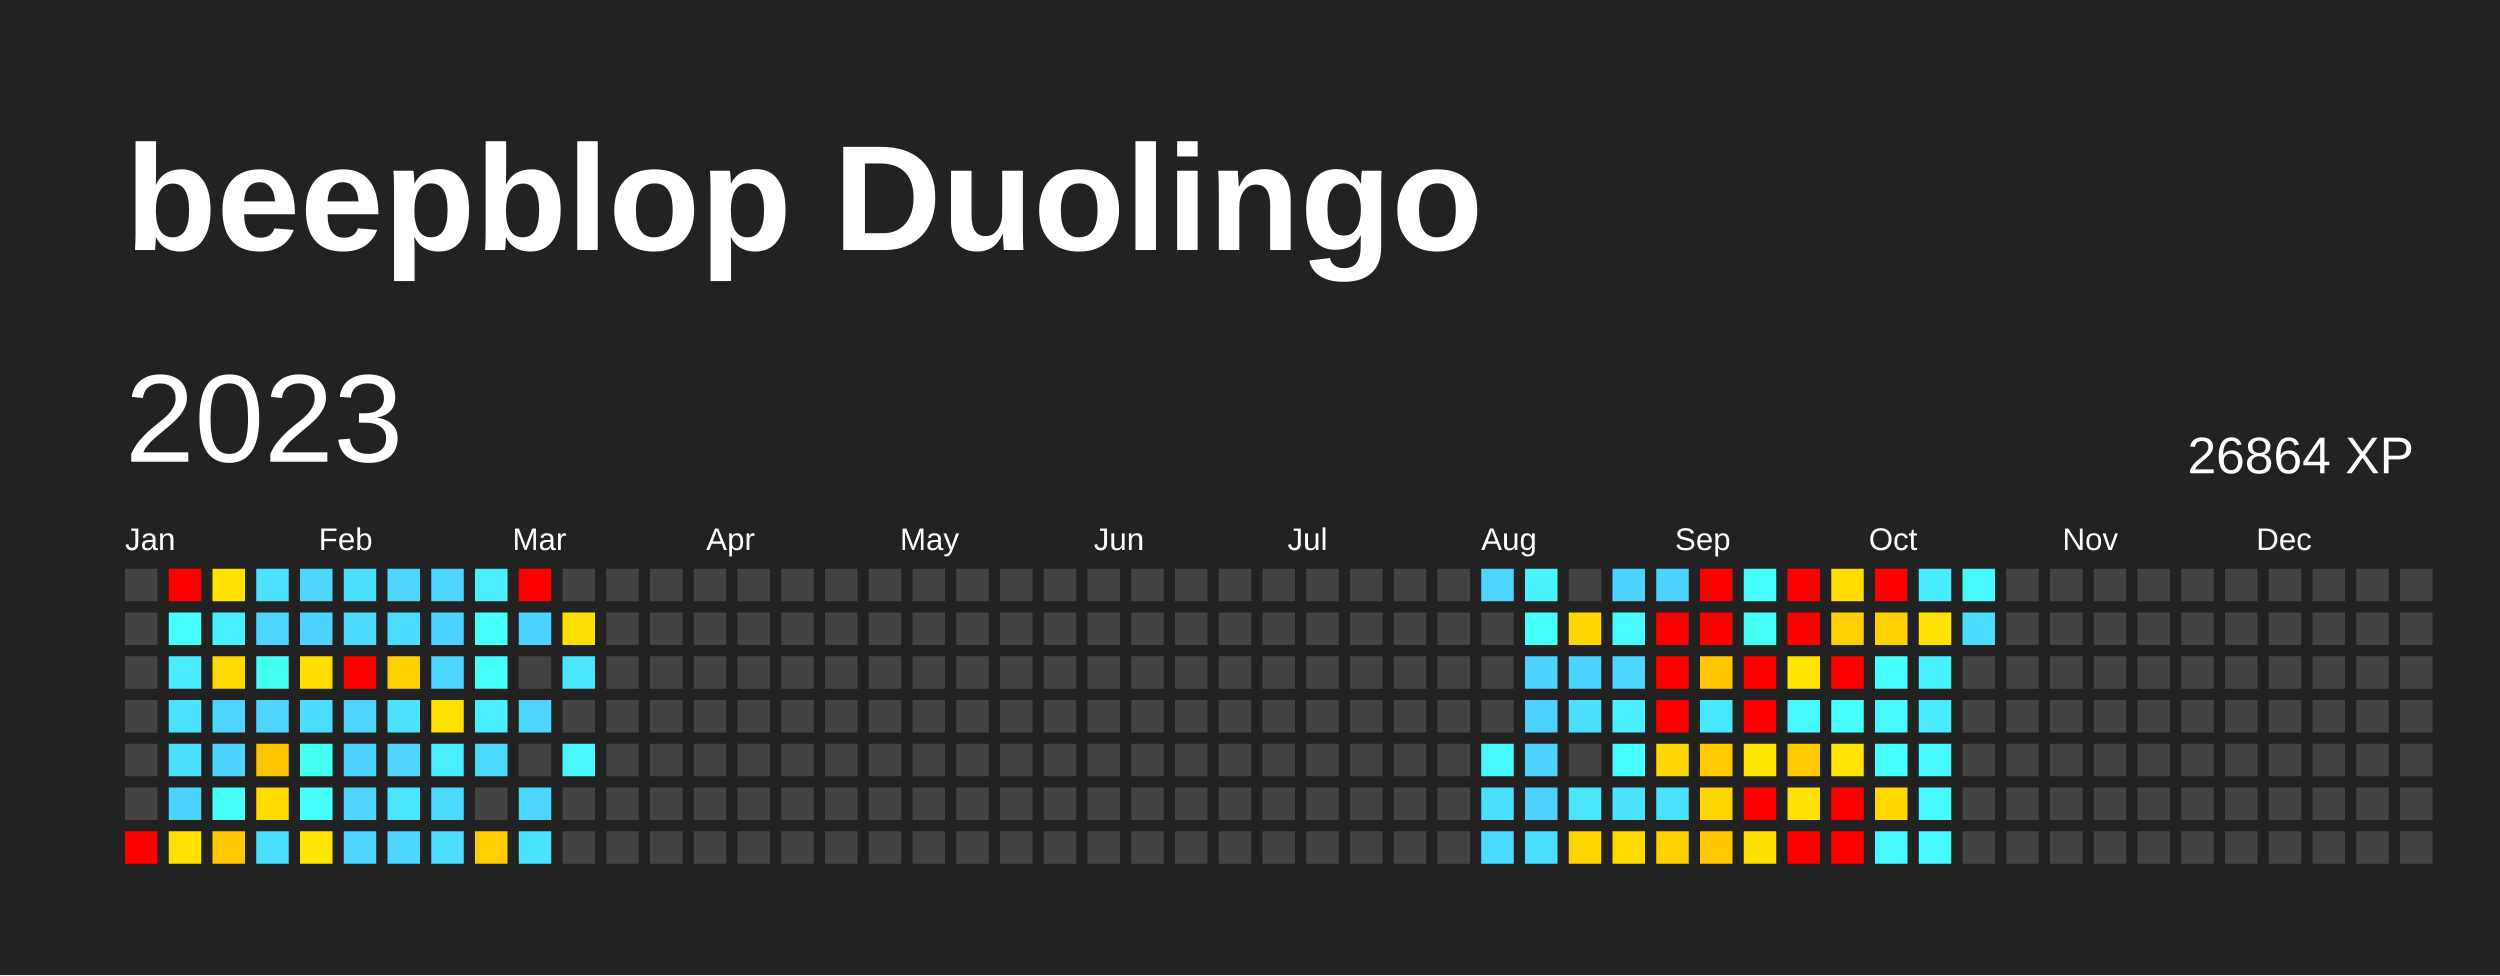
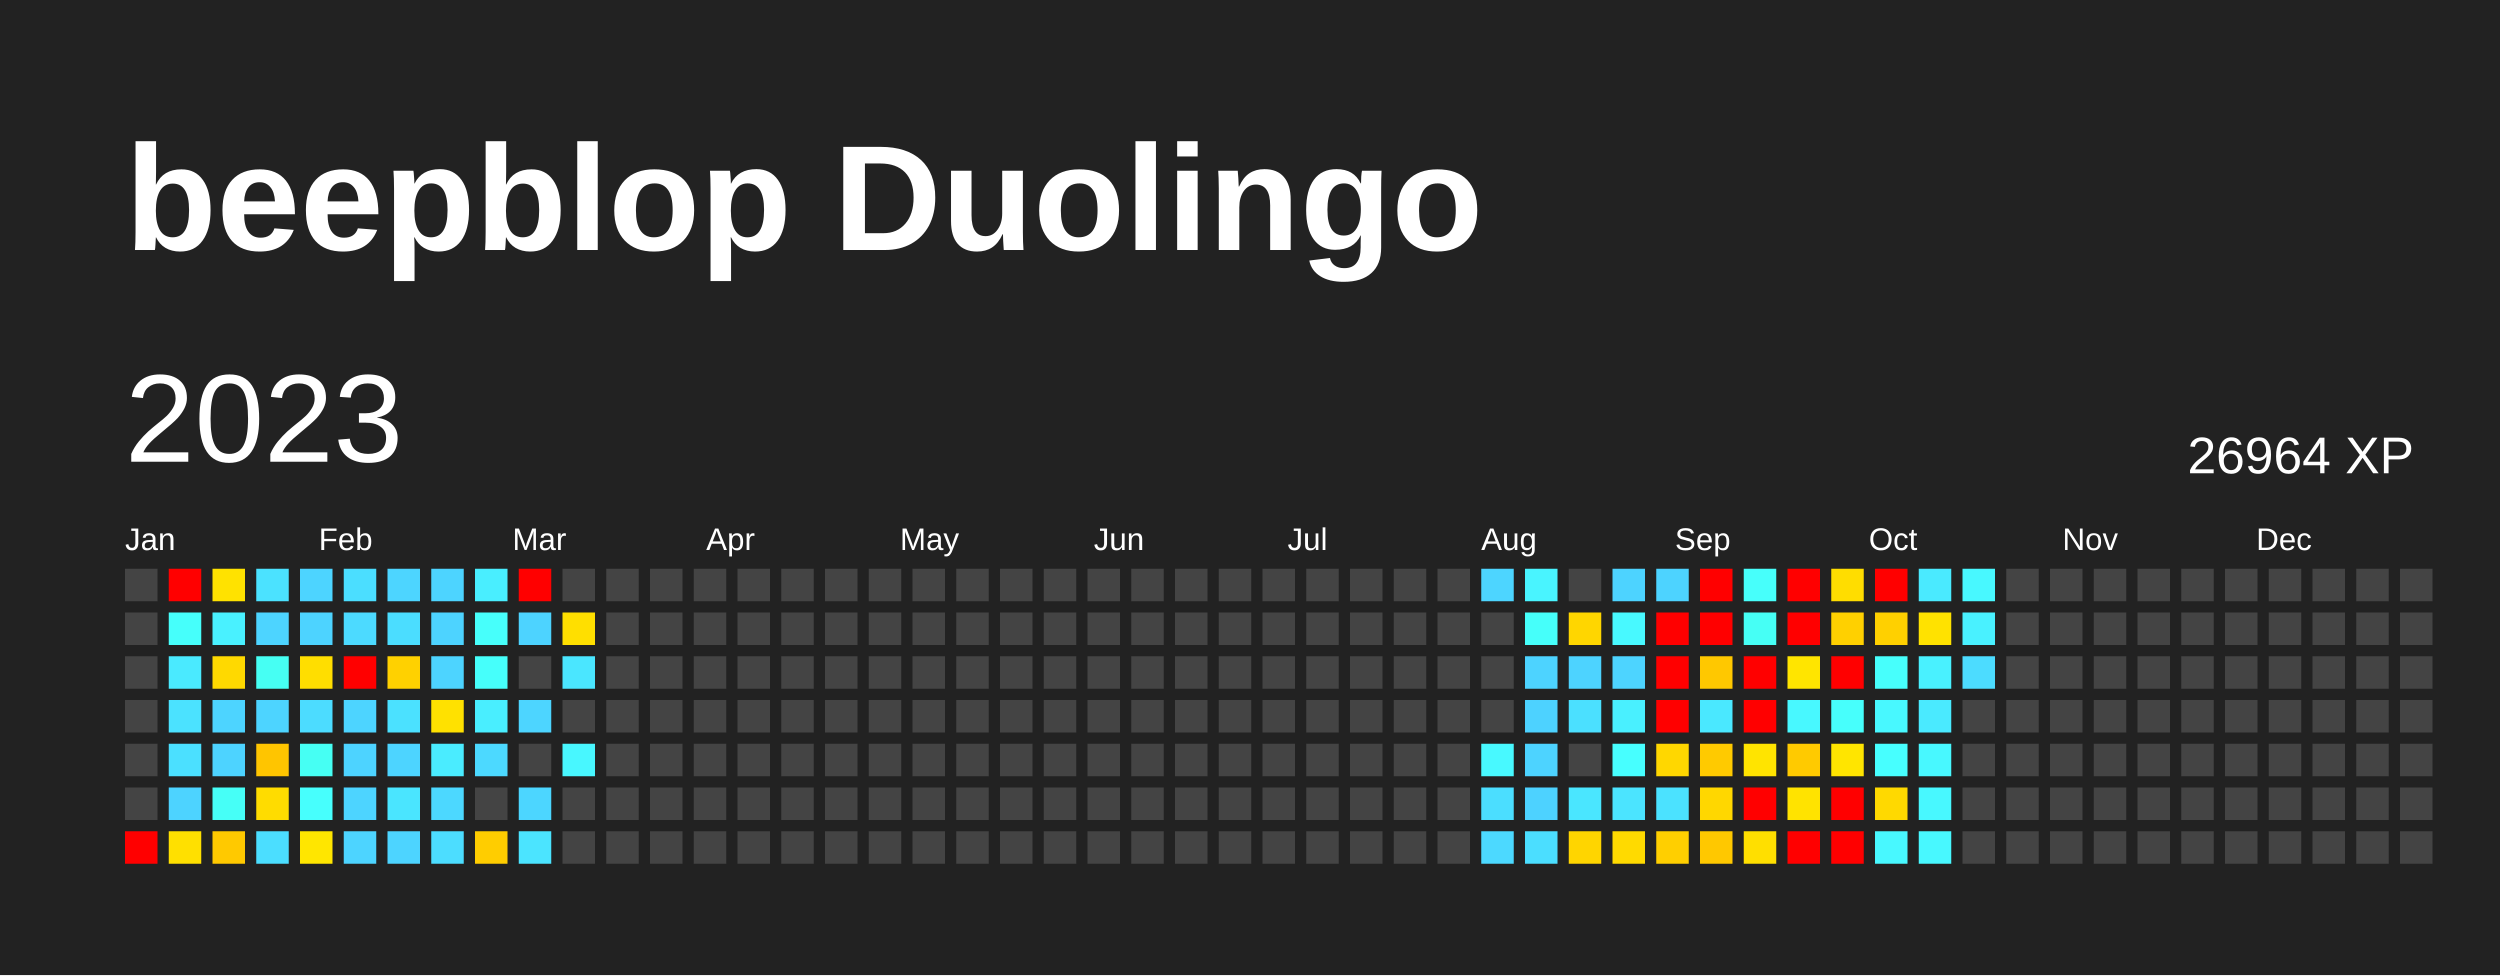
<svg xmlns="http://www.w3.org/2000/svg" baseProfile="full" height="78mm" version="1.1" viewBox="0,0,200,78" width="200mm">
  <defs />
  <rect fill="#222222" height="78" width="200" x="0" y="0" />
  <text fill="#FFFFFF" style="font-size:12px; font-family:Arial; font-weight:bold;" x="10" y="20">beepblop Duolingo</text>
  <text dominant-baseline="hanging" fill="#FFFFFF" style="font-size:10.0px; font-family:Arial;" x="10" y="30">2023</text>
-   <text dominant-baseline="hanging" fill="#FFFFFF" style="font-size:4.125px; font-family:Arial;" x="175" y="35">26864 XP</text>
+   <text dominant-baseline="hanging" fill="#FFFFFF" style="font-size:4.125px; font-family:Arial;" x="175" y="35">26964 XP</text>
  <text fill="#FFFFFF" style="font-size:2.5px; font-family:Arial" x="10.0" y="44">Jan</text>
  <text fill="#FFFFFF" style="font-size:2.5px; font-family:Arial" x="25.5" y="44">Feb</text>
  <text fill="#FFFFFF" style="font-size:2.5px; font-family:Arial" x="41.0" y="44">Mar</text>
  <text fill="#FFFFFF" style="font-size:2.5px; font-family:Arial" x="56.5" y="44">Apr</text>
  <text fill="#FFFFFF" style="font-size:2.5px; font-family:Arial" x="72.0" y="44">May</text>
  <text fill="#FFFFFF" style="font-size:2.5px; font-family:Arial" x="87.5" y="44">Jun</text>
  <text fill="#FFFFFF" style="font-size:2.5px; font-family:Arial" x="103.0" y="44">Jul</text>
  <text fill="#FFFFFF" style="font-size:2.5px; font-family:Arial" x="118.5" y="44">Aug</text>
  <text fill="#FFFFFF" style="font-size:2.5px; font-family:Arial" x="134.0" y="44">Sep</text>
  <text fill="#FFFFFF" style="font-size:2.5px; font-family:Arial" x="149.5" y="44">Oct</text>
  <text fill="#FFFFFF" style="font-size:2.5px; font-family:Arial" x="165.0" y="44">Nov</text>
  <text fill="#FFFFFF" style="font-size:2.5px; font-family:Arial" x="180.5" y="44">Dec</text>
  <rect fill="#444444" height="2.6" width="2.6" x="10.0" y="45.5" />
  <rect fill="#444444" height="2.6" width="2.6" x="10.0" y="49.0" />
  <rect fill="#444444" height="2.6" width="2.6" x="10.0" y="52.5" />
  <rect fill="#444444" height="2.6" width="2.6" x="10.0" y="56.0" />
  <rect fill="#444444" height="2.6" width="2.6" x="10.0" y="59.5" />
  <rect fill="#444444" height="2.6" width="2.6" x="10.0" y="63.0" />
  <rect fill="red" height="2.6" width="2.6" x="10.0" y="66.5" />
  <rect fill="red" height="2.6" width="2.6" x="13.5" y="45.5" />
  <rect fill="#46fffb" height="2.6" width="2.6" x="13.5" y="49.0" />
  <rect fill="#4aeaff" height="2.6" width="2.6" x="13.5" y="52.5" />
  <rect fill="#4be2ff" height="2.6" width="2.6" x="13.5" y="56.0" />
  <rect fill="#4be0ff" height="2.6" width="2.6" x="13.5" y="59.5" />
  <rect fill="#4dd3ff" height="2.6" width="2.6" x="13.5" y="63.0" />
  <rect fill="#ffe000" height="2.6" width="2.6" x="13.5" y="66.5" />
  <rect fill="#ffe200" height="2.6" width="2.6" x="17.0" y="45.5" />
  <rect fill="#49f1ff" height="2.6" width="2.6" x="17.0" y="49.0" />
  <rect fill="#ffd900" height="2.6" width="2.6" x="17.0" y="52.5" />
  <rect fill="#4dd4ff" height="2.6" width="2.6" x="17.0" y="56.0" />
  <rect fill="#4dd3ff" height="2.6" width="2.6" x="17.0" y="59.5" />
  <rect fill="#46fff7" height="2.6" width="2.6" x="17.0" y="63.0" />
  <rect fill="#ffc900" height="2.6" width="2.6" x="17.0" y="66.5" />
  <rect fill="#4be2ff" height="2.6" width="2.6" x="20.5" y="45.5" />
  <rect fill="#4dd4ff" height="2.6" width="2.6" x="20.5" y="49.0" />
  <rect fill="#46fff3" height="2.6" width="2.6" x="20.5" y="52.5" />
  <rect fill="#4dd4ff" height="2.6" width="2.6" x="20.5" y="56.0" />
  <rect fill="#ffc500" height="2.6" width="2.6" x="20.5" y="59.5" />
  <rect fill="#ffdc00" height="2.6" width="2.6" x="20.5" y="63.0" />
  <rect fill="#4bdeff" height="2.6" width="2.6" x="20.5" y="66.5" />
  <rect fill="#4dd4ff" height="2.6" width="2.6" x="24.0" y="45.5" />
  <rect fill="#4dd3ff" height="2.6" width="2.6" x="24.0" y="49.0" />
  <rect fill="#ffde00" height="2.6" width="2.6" x="24.0" y="52.5" />
  <rect fill="#4cdcff" height="2.6" width="2.6" x="24.0" y="56.0" />
  <rect fill="#46fff3" height="2.6" width="2.6" x="24.0" y="59.5" />
  <rect fill="#47fffd" height="2.6" width="2.6" x="24.0" y="63.0" />
  <rect fill="#ffe600" height="2.6" width="2.6" x="24.0" y="66.5" />
  <rect fill="#4bdeff" height="2.6" width="2.6" x="27.5" y="45.5" />
  <rect fill="#4cdaff" height="2.6" width="2.6" x="27.5" y="49.0" />
  <rect fill="red" height="2.6" width="2.6" x="27.5" y="52.5" />
  <rect fill="#4dd4ff" height="2.6" width="2.6" x="27.5" y="56.0" />
  <rect fill="#4dd3ff" height="2.6" width="2.6" x="27.5" y="59.5" />
  <rect fill="#4dd4ff" height="2.6" width="2.6" x="27.5" y="63.0" />
  <rect fill="#4dd4ff" height="2.6" width="2.6" x="27.5" y="66.5" />
  <rect fill="#4dd5ff" height="2.6" width="2.6" x="31.0" y="45.5" />
  <rect fill="#4bddff" height="2.6" width="2.6" x="31.0" y="49.0" />
  <rect fill="#ffd100" height="2.6" width="2.6" x="31.0" y="52.5" />
  <rect fill="#4be1ff" height="2.6" width="2.6" x="31.0" y="56.0" />
  <rect fill="#4dd4ff" height="2.6" width="2.6" x="31.0" y="59.5" />
  <rect fill="#4ae5ff" height="2.6" width="2.6" x="31.0" y="63.0" />
  <rect fill="#4dd4ff" height="2.6" width="2.6" x="31.0" y="66.5" />
  <rect fill="#4dd4ff" height="2.6" width="2.6" x="34.5" y="45.5" />
  <rect fill="#4dd3ff" height="2.6" width="2.6" x="34.5" y="49.0" />
  <rect fill="#4dd4ff" height="2.6" width="2.6" x="34.5" y="52.5" />
  <rect fill="#ffe100" height="2.6" width="2.6" x="34.5" y="56.0" />
  <rect fill="#4aecff" height="2.6" width="2.6" x="34.5" y="59.5" />
  <rect fill="#4cd8ff" height="2.6" width="2.6" x="34.5" y="63.0" />
  <rect fill="#4cddff" height="2.6" width="2.6" x="34.5" y="66.5" />
  <rect fill="#49eeff" height="2.6" width="2.6" x="38.0" y="45.5" />
  <rect fill="#47fffb" height="2.6" width="2.6" x="38.0" y="49.0" />
  <rect fill="#46fffb" height="2.6" width="2.6" x="38.0" y="52.5" />
  <rect fill="#49eeff" height="2.6" width="2.6" x="38.0" y="56.0" />
  <rect fill="#4cd9ff" height="2.6" width="2.6" x="38.0" y="59.5" />
  <rect fill="#444444" height="2.6" width="2.6" x="38.0" y="63.0" />
  <rect fill="#ffcd00" height="2.6" width="2.6" x="38.0" y="66.5" />
  <rect fill="red" height="2.6" width="2.6" x="41.5" y="45.5" />
  <rect fill="#4dd3ff" height="2.6" width="2.6" x="41.5" y="49.0" />
  <rect fill="#444444" height="2.6" width="2.6" x="41.5" y="52.5" />
  <rect fill="#4dd5ff" height="2.6" width="2.6" x="41.5" y="56.0" />
  <rect fill="#444444" height="2.6" width="2.6" x="41.5" y="59.5" />
  <rect fill="#4cd6ff" height="2.6" width="2.6" x="41.5" y="63.0" />
  <rect fill="#4be4ff" height="2.6" width="2.6" x="41.5" y="66.5" />
  <rect fill="#444444" height="2.6" width="2.6" x="45.0" y="45.5" />
  <rect fill="#ffdf00" height="2.6" width="2.6" x="45.0" y="49.0" />
  <rect fill="#4ae6ff" height="2.6" width="2.6" x="45.0" y="52.5" />
  <rect fill="#444444" height="2.6" width="2.6" x="45.0" y="56.0" />
  <rect fill="#48f7ff" height="2.6" width="2.6" x="45.0" y="59.5" />
  <rect fill="#444444" height="2.6" width="2.6" x="45.0" y="63.0" />
  <rect fill="#444444" height="2.6" width="2.6" x="45.0" y="66.5" />
  <rect fill="#444444" height="2.6" width="2.6" x="48.5" y="45.5" />
  <rect fill="#444444" height="2.6" width="2.6" x="48.5" y="49.0" />
  <rect fill="#444444" height="2.6" width="2.6" x="48.5" y="52.5" />
  <rect fill="#444444" height="2.6" width="2.6" x="48.5" y="56.0" />
  <rect fill="#444444" height="2.6" width="2.6" x="48.5" y="59.5" />
  <rect fill="#444444" height="2.6" width="2.6" x="48.5" y="63.0" />
  <rect fill="#444444" height="2.6" width="2.6" x="48.5" y="66.5" />
  <rect fill="#444444" height="2.6" width="2.6" x="52.0" y="45.5" />
  <rect fill="#444444" height="2.6" width="2.6" x="52.0" y="49.0" />
  <rect fill="#444444" height="2.6" width="2.6" x="52.0" y="52.5" />
  <rect fill="#444444" height="2.6" width="2.6" x="52.0" y="56.0" />
  <rect fill="#444444" height="2.6" width="2.6" x="52.0" y="59.5" />
  <rect fill="#444444" height="2.6" width="2.6" x="52.0" y="63.0" />
  <rect fill="#444444" height="2.6" width="2.6" x="52.0" y="66.5" />
  <rect fill="#444444" height="2.6" width="2.6" x="55.5" y="45.5" />
  <rect fill="#444444" height="2.6" width="2.6" x="55.5" y="49.0" />
  <rect fill="#444444" height="2.6" width="2.6" x="55.5" y="52.5" />
  <rect fill="#444444" height="2.6" width="2.6" x="55.5" y="56.0" />
  <rect fill="#444444" height="2.6" width="2.6" x="55.5" y="59.5" />
  <rect fill="#444444" height="2.6" width="2.6" x="55.5" y="63.0" />
  <rect fill="#444444" height="2.6" width="2.6" x="55.5" y="66.5" />
  <rect fill="#444444" height="2.6" width="2.6" x="59.0" y="45.5" />
  <rect fill="#444444" height="2.6" width="2.6" x="59.0" y="49.0" />
  <rect fill="#444444" height="2.6" width="2.6" x="59.0" y="52.5" />
  <rect fill="#444444" height="2.6" width="2.6" x="59.0" y="56.0" />
  <rect fill="#444444" height="2.6" width="2.6" x="59.0" y="59.5" />
  <rect fill="#444444" height="2.6" width="2.6" x="59.0" y="63.0" />
  <rect fill="#444444" height="2.6" width="2.6" x="59.0" y="66.5" />
  <rect fill="#444444" height="2.6" width="2.6" x="62.5" y="45.5" />
  <rect fill="#444444" height="2.6" width="2.6" x="62.5" y="49.0" />
  <rect fill="#444444" height="2.6" width="2.6" x="62.5" y="52.5" />
  <rect fill="#444444" height="2.6" width="2.6" x="62.5" y="56.0" />
  <rect fill="#444444" height="2.6" width="2.6" x="62.5" y="59.5" />
  <rect fill="#444444" height="2.6" width="2.6" x="62.5" y="63.0" />
  <rect fill="#444444" height="2.6" width="2.6" x="62.5" y="66.5" />
  <rect fill="#444444" height="2.6" width="2.6" x="66.0" y="45.5" />
  <rect fill="#444444" height="2.6" width="2.6" x="66.0" y="49.0" />
  <rect fill="#444444" height="2.6" width="2.6" x="66.0" y="52.5" />
  <rect fill="#444444" height="2.6" width="2.6" x="66.0" y="56.0" />
  <rect fill="#444444" height="2.6" width="2.6" x="66.0" y="59.5" />
  <rect fill="#444444" height="2.6" width="2.6" x="66.0" y="63.0" />
  <rect fill="#444444" height="2.6" width="2.6" x="66.0" y="66.5" />
  <rect fill="#444444" height="2.6" width="2.6" x="69.5" y="45.5" />
  <rect fill="#444444" height="2.6" width="2.6" x="69.5" y="49.0" />
  <rect fill="#444444" height="2.6" width="2.6" x="69.5" y="52.5" />
  <rect fill="#444444" height="2.6" width="2.6" x="69.5" y="56.0" />
  <rect fill="#444444" height="2.6" width="2.6" x="69.5" y="59.5" />
  <rect fill="#444444" height="2.6" width="2.6" x="69.5" y="63.0" />
  <rect fill="#444444" height="2.6" width="2.6" x="69.5" y="66.5" />
  <rect fill="#444444" height="2.6" width="2.6" x="73.0" y="45.5" />
  <rect fill="#444444" height="2.6" width="2.6" x="73.0" y="49.0" />
  <rect fill="#444444" height="2.6" width="2.6" x="73.0" y="52.5" />
  <rect fill="#444444" height="2.6" width="2.6" x="73.0" y="56.0" />
  <rect fill="#444444" height="2.6" width="2.6" x="73.0" y="59.5" />
  <rect fill="#444444" height="2.6" width="2.6" x="73.0" y="63.0" />
  <rect fill="#444444" height="2.6" width="2.6" x="73.0" y="66.5" />
  <rect fill="#444444" height="2.6" width="2.6" x="76.5" y="45.5" />
  <rect fill="#444444" height="2.6" width="2.6" x="76.5" y="49.0" />
  <rect fill="#444444" height="2.6" width="2.6" x="76.5" y="52.5" />
  <rect fill="#444444" height="2.6" width="2.6" x="76.5" y="56.0" />
  <rect fill="#444444" height="2.6" width="2.6" x="76.5" y="59.5" />
  <rect fill="#444444" height="2.6" width="2.6" x="76.5" y="63.0" />
  <rect fill="#444444" height="2.6" width="2.6" x="76.5" y="66.5" />
  <rect fill="#444444" height="2.6" width="2.6" x="80.0" y="45.5" />
  <rect fill="#444444" height="2.6" width="2.6" x="80.0" y="49.0" />
  <rect fill="#444444" height="2.6" width="2.6" x="80.0" y="52.5" />
  <rect fill="#444444" height="2.6" width="2.6" x="80.0" y="56.0" />
  <rect fill="#444444" height="2.6" width="2.6" x="80.0" y="59.5" />
  <rect fill="#444444" height="2.6" width="2.6" x="80.0" y="63.0" />
  <rect fill="#444444" height="2.6" width="2.6" x="80.0" y="66.5" />
  <rect fill="#444444" height="2.6" width="2.6" x="83.5" y="45.5" />
  <rect fill="#444444" height="2.6" width="2.6" x="83.5" y="49.0" />
  <rect fill="#444444" height="2.6" width="2.6" x="83.5" y="52.5" />
  <rect fill="#444444" height="2.6" width="2.6" x="83.5" y="56.0" />
  <rect fill="#444444" height="2.6" width="2.6" x="83.5" y="59.5" />
  <rect fill="#444444" height="2.6" width="2.6" x="83.5" y="63.0" />
  <rect fill="#444444" height="2.6" width="2.6" x="83.5" y="66.5" />
  <rect fill="#444444" height="2.6" width="2.6" x="87.0" y="45.5" />
  <rect fill="#444444" height="2.6" width="2.6" x="87.0" y="49.0" />
  <rect fill="#444444" height="2.6" width="2.6" x="87.0" y="52.5" />
  <rect fill="#444444" height="2.6" width="2.6" x="87.0" y="56.0" />
  <rect fill="#444444" height="2.6" width="2.6" x="87.0" y="59.5" />
  <rect fill="#444444" height="2.6" width="2.6" x="87.0" y="63.0" />
  <rect fill="#444444" height="2.6" width="2.6" x="87.0" y="66.5" />
  <rect fill="#444444" height="2.6" width="2.6" x="90.5" y="45.5" />
  <rect fill="#444444" height="2.6" width="2.6" x="90.5" y="49.0" />
  <rect fill="#444444" height="2.6" width="2.6" x="90.5" y="52.5" />
  <rect fill="#444444" height="2.6" width="2.6" x="90.5" y="56.0" />
  <rect fill="#444444" height="2.6" width="2.6" x="90.5" y="59.5" />
  <rect fill="#444444" height="2.6" width="2.6" x="90.5" y="63.0" />
  <rect fill="#444444" height="2.6" width="2.6" x="90.5" y="66.5" />
  <rect fill="#444444" height="2.6" width="2.6" x="94.0" y="45.5" />
  <rect fill="#444444" height="2.6" width="2.6" x="94.0" y="49.0" />
  <rect fill="#444444" height="2.6" width="2.6" x="94.0" y="52.5" />
  <rect fill="#444444" height="2.6" width="2.6" x="94.0" y="56.0" />
  <rect fill="#444444" height="2.6" width="2.6" x="94.0" y="59.5" />
  <rect fill="#444444" height="2.6" width="2.6" x="94.0" y="63.0" />
  <rect fill="#444444" height="2.6" width="2.6" x="94.0" y="66.5" />
  <rect fill="#444444" height="2.6" width="2.6" x="97.5" y="45.5" />
  <rect fill="#444444" height="2.6" width="2.6" x="97.5" y="49.0" />
  <rect fill="#444444" height="2.6" width="2.6" x="97.5" y="52.5" />
  <rect fill="#444444" height="2.6" width="2.6" x="97.5" y="56.0" />
  <rect fill="#444444" height="2.6" width="2.6" x="97.5" y="59.5" />
  <rect fill="#444444" height="2.6" width="2.6" x="97.5" y="63.0" />
  <rect fill="#444444" height="2.6" width="2.6" x="97.5" y="66.5" />
  <rect fill="#444444" height="2.6" width="2.6" x="101.0" y="45.5" />
  <rect fill="#444444" height="2.6" width="2.6" x="101.0" y="49.0" />
  <rect fill="#444444" height="2.6" width="2.6" x="101.0" y="52.5" />
  <rect fill="#444444" height="2.6" width="2.6" x="101.0" y="56.0" />
  <rect fill="#444444" height="2.6" width="2.6" x="101.0" y="59.5" />
  <rect fill="#444444" height="2.6" width="2.6" x="101.0" y="63.0" />
  <rect fill="#444444" height="2.6" width="2.6" x="101.0" y="66.5" />
  <rect fill="#444444" height="2.6" width="2.6" x="104.5" y="45.5" />
  <rect fill="#444444" height="2.6" width="2.6" x="104.5" y="49.0" />
  <rect fill="#444444" height="2.6" width="2.6" x="104.5" y="52.5" />
  <rect fill="#444444" height="2.6" width="2.6" x="104.5" y="56.0" />
  <rect fill="#444444" height="2.6" width="2.6" x="104.5" y="59.5" />
  <rect fill="#444444" height="2.6" width="2.6" x="104.5" y="63.0" />
  <rect fill="#444444" height="2.6" width="2.6" x="104.5" y="66.5" />
  <rect fill="#444444" height="2.6" width="2.6" x="108.0" y="45.5" />
  <rect fill="#444444" height="2.6" width="2.6" x="108.0" y="49.0" />
  <rect fill="#444444" height="2.6" width="2.6" x="108.0" y="52.5" />
  <rect fill="#444444" height="2.6" width="2.6" x="108.0" y="56.0" />
  <rect fill="#444444" height="2.6" width="2.6" x="108.0" y="59.5" />
  <rect fill="#444444" height="2.6" width="2.6" x="108.0" y="63.0" />
  <rect fill="#444444" height="2.6" width="2.6" x="108.0" y="66.5" />
  <rect fill="#444444" height="2.6" width="2.6" x="111.5" y="45.5" />
  <rect fill="#444444" height="2.6" width="2.6" x="111.5" y="49.0" />
  <rect fill="#444444" height="2.6" width="2.6" x="111.5" y="52.5" />
  <rect fill="#444444" height="2.6" width="2.6" x="111.5" y="56.0" />
  <rect fill="#444444" height="2.6" width="2.6" x="111.5" y="59.5" />
  <rect fill="#444444" height="2.6" width="2.6" x="111.5" y="63.0" />
  <rect fill="#444444" height="2.6" width="2.6" x="111.5" y="66.5" />
  <rect fill="#444444" height="2.6" width="2.6" x="115.0" y="45.5" />
  <rect fill="#444444" height="2.6" width="2.6" x="115.0" y="49.0" />
  <rect fill="#444444" height="2.6" width="2.6" x="115.0" y="52.5" />
  <rect fill="#444444" height="2.6" width="2.6" x="115.0" y="56.0" />
  <rect fill="#444444" height="2.6" width="2.6" x="115.0" y="59.5" />
  <rect fill="#444444" height="2.6" width="2.6" x="115.0" y="63.0" />
  <rect fill="#444444" height="2.6" width="2.6" x="115.0" y="66.5" />
  <rect fill="#4dd5ff" height="2.6" width="2.6" x="118.5" y="45.5" />
  <rect fill="#444444" height="2.6" width="2.6" x="118.5" y="49.0" />
  <rect fill="#444444" height="2.6" width="2.6" x="118.5" y="52.5" />
  <rect fill="#444444" height="2.6" width="2.6" x="118.5" y="56.0" />
  <rect fill="#48f9ff" height="2.6" width="2.6" x="118.5" y="59.5" />
  <rect fill="#4bdeff" height="2.6" width="2.6" x="118.5" y="63.0" />
  <rect fill="#4cd9ff" height="2.6" width="2.6" x="118.5" y="66.5" />
  <rect fill="#49f4ff" height="2.6" width="2.6" x="122.0" y="45.5" />
  <rect fill="#46fffa" height="2.6" width="2.6" x="122.0" y="49.0" />
  <rect fill="#4dd3ff" height="2.6" width="2.6" x="122.0" y="52.5" />
  <rect fill="#4dd2ff" height="2.6" width="2.6" x="122.0" y="56.0" />
  <rect fill="#4dd3ff" height="2.6" width="2.6" x="122.0" y="59.5" />
  <rect fill="#4dd2ff" height="2.6" width="2.6" x="122.0" y="63.0" />
  <rect fill="#4bdeff" height="2.6" width="2.6" x="122.0" y="66.5" />
  <rect fill="#444444" height="2.6" width="2.6" x="125.5" y="45.5" />
  <rect fill="#ffd600" height="2.6" width="2.6" x="125.5" y="49.0" />
  <rect fill="#4dd3ff" height="2.6" width="2.6" x="125.5" y="52.5" />
  <rect fill="#4be0ff" height="2.6" width="2.6" x="125.5" y="56.0" />
  <rect fill="#444444" height="2.6" width="2.6" x="125.5" y="59.5" />
  <rect fill="#4ae6ff" height="2.6" width="2.6" x="125.5" y="63.0" />
  <rect fill="#ffd500" height="2.6" width="2.6" x="125.5" y="66.5" />
  <rect fill="#4dd3ff" height="2.6" width="2.6" x="129.0" y="45.5" />
  <rect fill="#48f9ff" height="2.6" width="2.6" x="129.0" y="49.0" />
  <rect fill="#4dd4ff" height="2.6" width="2.6" x="129.0" y="52.5" />
  <rect fill="#49f0ff" height="2.6" width="2.6" x="129.0" y="56.0" />
  <rect fill="#47ffff" height="2.6" width="2.6" x="129.0" y="59.5" />
  <rect fill="#4be4ff" height="2.6" width="2.6" x="129.0" y="63.0" />
  <rect fill="#ffda00" height="2.6" width="2.6" x="129.0" y="66.5" />
  <rect fill="#4dd3ff" height="2.6" width="2.6" x="132.5" y="45.5" />
  <rect fill="red" height="2.6" width="2.6" x="132.5" y="49.0" />
  <rect fill="red" height="2.6" width="2.6" x="132.5" y="52.5" />
  <rect fill="red" height="2.6" width="2.6" x="132.5" y="56.0" />
  <rect fill="#ffd700" height="2.6" width="2.6" x="132.5" y="59.5" />
  <rect fill="#4be2ff" height="2.6" width="2.6" x="132.5" y="63.0" />
  <rect fill="#ffcf00" height="2.6" width="2.6" x="132.5" y="66.5" />
  <rect fill="red" height="2.6" width="2.6" x="136.0" y="45.5" />
  <rect fill="red" height="2.6" width="2.6" x="136.0" y="49.0" />
  <rect fill="#ffc800" height="2.6" width="2.6" x="136.0" y="52.5" />
  <rect fill="#4ae8ff" height="2.6" width="2.6" x="136.0" y="56.0" />
  <rect fill="#ffca00" height="2.6" width="2.6" x="136.0" y="59.5" />
  <rect fill="#ffd700" height="2.6" width="2.6" x="136.0" y="63.0" />
  <rect fill="#ffc800" height="2.6" width="2.6" x="136.0" y="66.5" />
  <rect fill="#47fffb" height="2.6" width="2.6" x="139.5" y="45.5" />
  <rect fill="#46fff5" height="2.6" width="2.6" x="139.5" y="49.0" />
  <rect fill="red" height="2.6" width="2.6" x="139.5" y="52.5" />
  <rect fill="red" height="2.6" width="2.6" x="139.5" y="56.0" />
  <rect fill="#ffe400" height="2.6" width="2.6" x="139.5" y="59.5" />
  <rect fill="red" height="2.6" width="2.6" x="139.5" y="63.0" />
  <rect fill="#ffdf00" height="2.6" width="2.6" x="139.5" y="66.5" />
  <rect fill="red" height="2.6" width="2.6" x="143.0" y="45.5" />
  <rect fill="red" height="2.6" width="2.6" x="143.0" y="49.0" />
  <rect fill="#ffe500" height="2.6" width="2.6" x="143.0" y="52.5" />
  <rect fill="#48f8ff" height="2.6" width="2.6" x="143.0" y="56.0" />
  <rect fill="#ffca00" height="2.6" width="2.6" x="143.0" y="59.5" />
  <rect fill="#ffe300" height="2.6" width="2.6" x="143.0" y="63.0" />
  <rect fill="red" height="2.6" width="2.6" x="143.0" y="66.5" />
  <rect fill="#ffdd00" height="2.6" width="2.6" x="146.5" y="45.5" />
  <rect fill="#ffd000" height="2.6" width="2.6" x="146.5" y="49.0" />
  <rect fill="red" height="2.6" width="2.6" x="146.5" y="52.5" />
  <rect fill="#47fffc" height="2.6" width="2.6" x="146.5" y="56.0" />
  <rect fill="#ffe500" height="2.6" width="2.6" x="146.5" y="59.5" />
  <rect fill="red" height="2.6" width="2.6" x="146.5" y="63.0" />
  <rect fill="red" height="2.6" width="2.6" x="146.5" y="66.5" />
  <rect fill="red" height="2.6" width="2.6" x="150.0" y="45.5" />
  <rect fill="#ffd000" height="2.6" width="2.6" x="150.0" y="49.0" />
  <rect fill="#47fffc" height="2.6" width="2.6" x="150.0" y="52.5" />
  <rect fill="#48f8ff" height="2.6" width="2.6" x="150.0" y="56.0" />
  <rect fill="#47ffff" height="2.6" width="2.6" x="150.0" y="59.5" />
  <rect fill="#ffd900" height="2.6" width="2.6" x="150.0" y="63.0" />
  <rect fill="#48f8ff" height="2.6" width="2.6" x="150.0" y="66.5" />
  <rect fill="#4aeaff" height="2.6" width="2.6" x="153.5" y="45.5" />
  <rect fill="#ffe200" height="2.6" width="2.6" x="153.5" y="49.0" />
  <rect fill="#49f1ff" height="2.6" width="2.6" x="153.5" y="52.5" />
  <rect fill="#4aeaff" height="2.6" width="2.6" x="153.5" y="56.0" />
  <rect fill="#48f8ff" height="2.6" width="2.6" x="153.5" y="59.5" />
  <rect fill="#48f8ff" height="2.6" width="2.6" x="153.5" y="63.0" />
  <rect fill="#48f8ff" height="2.6" width="2.6" x="153.5" y="66.5" />
  <rect fill="#48f8ff" height="2.6" width="2.6" x="157.0" y="45.5" />
-   <rect fill="#4cdcff" height="2.6" width="2.6" x="157.0" y="49.0" />
-   <rect fill="#444444" height="2.6" width="2.6" x="157.0" y="52.5" />
+   <rect fill="#49f1ff" height="2.6" width="2.6" x="157.0" y="49.0" />
+   <rect fill="#4cdcff" height="2.6" width="2.6" x="157.0" y="52.5" />
  <rect fill="#444444" height="2.6" width="2.6" x="157.0" y="56.0" />
  <rect fill="#444444" height="2.6" width="2.6" x="157.0" y="59.5" />
  <rect fill="#444444" height="2.6" width="2.6" x="157.0" y="63.0" />
  <rect fill="#444444" height="2.6" width="2.6" x="157.0" y="66.5" />
  <rect fill="#444444" height="2.6" width="2.6" x="160.5" y="45.5" />
  <rect fill="#444444" height="2.6" width="2.6" x="160.5" y="49.0" />
  <rect fill="#444444" height="2.6" width="2.6" x="160.5" y="52.5" />
  <rect fill="#444444" height="2.6" width="2.6" x="160.5" y="56.0" />
  <rect fill="#444444" height="2.6" width="2.6" x="160.5" y="59.5" />
  <rect fill="#444444" height="2.6" width="2.6" x="160.5" y="63.0" />
  <rect fill="#444444" height="2.6" width="2.6" x="160.5" y="66.5" />
  <rect fill="#444444" height="2.6" width="2.6" x="164.0" y="45.5" />
  <rect fill="#444444" height="2.6" width="2.6" x="164.0" y="49.0" />
  <rect fill="#444444" height="2.6" width="2.6" x="164.0" y="52.5" />
  <rect fill="#444444" height="2.6" width="2.6" x="164.0" y="56.0" />
  <rect fill="#444444" height="2.6" width="2.6" x="164.0" y="59.5" />
  <rect fill="#444444" height="2.6" width="2.6" x="164.0" y="63.0" />
  <rect fill="#444444" height="2.6" width="2.6" x="164.0" y="66.5" />
  <rect fill="#444444" height="2.6" width="2.6" x="167.5" y="45.5" />
  <rect fill="#444444" height="2.6" width="2.6" x="167.5" y="49.0" />
  <rect fill="#444444" height="2.6" width="2.6" x="167.5" y="52.5" />
  <rect fill="#444444" height="2.6" width="2.6" x="167.5" y="56.0" />
  <rect fill="#444444" height="2.6" width="2.6" x="167.5" y="59.5" />
  <rect fill="#444444" height="2.6" width="2.6" x="167.5" y="63.0" />
  <rect fill="#444444" height="2.6" width="2.6" x="167.5" y="66.5" />
  <rect fill="#444444" height="2.6" width="2.6" x="171.0" y="45.5" />
  <rect fill="#444444" height="2.6" width="2.6" x="171.0" y="49.0" />
  <rect fill="#444444" height="2.6" width="2.6" x="171.0" y="52.5" />
  <rect fill="#444444" height="2.6" width="2.6" x="171.0" y="56.0" />
  <rect fill="#444444" height="2.6" width="2.6" x="171.0" y="59.5" />
  <rect fill="#444444" height="2.6" width="2.6" x="171.0" y="63.0" />
  <rect fill="#444444" height="2.6" width="2.6" x="171.0" y="66.5" />
  <rect fill="#444444" height="2.6" width="2.6" x="174.5" y="45.5" />
  <rect fill="#444444" height="2.6" width="2.6" x="174.5" y="49.0" />
  <rect fill="#444444" height="2.6" width="2.6" x="174.5" y="52.5" />
  <rect fill="#444444" height="2.6" width="2.6" x="174.5" y="56.0" />
  <rect fill="#444444" height="2.6" width="2.6" x="174.5" y="59.5" />
  <rect fill="#444444" height="2.6" width="2.6" x="174.5" y="63.0" />
  <rect fill="#444444" height="2.6" width="2.6" x="174.5" y="66.5" />
  <rect fill="#444444" height="2.6" width="2.6" x="178.0" y="45.5" />
  <rect fill="#444444" height="2.6" width="2.6" x="178.0" y="49.0" />
  <rect fill="#444444" height="2.6" width="2.6" x="178.0" y="52.5" />
  <rect fill="#444444" height="2.6" width="2.6" x="178.0" y="56.0" />
  <rect fill="#444444" height="2.6" width="2.6" x="178.0" y="59.5" />
  <rect fill="#444444" height="2.6" width="2.6" x="178.0" y="63.0" />
  <rect fill="#444444" height="2.6" width="2.6" x="178.0" y="66.5" />
  <rect fill="#444444" height="2.6" width="2.6" x="181.5" y="45.5" />
  <rect fill="#444444" height="2.6" width="2.6" x="181.5" y="49.0" />
  <rect fill="#444444" height="2.6" width="2.6" x="181.5" y="52.5" />
  <rect fill="#444444" height="2.6" width="2.6" x="181.5" y="56.0" />
  <rect fill="#444444" height="2.6" width="2.6" x="181.5" y="59.5" />
  <rect fill="#444444" height="2.6" width="2.6" x="181.5" y="63.0" />
  <rect fill="#444444" height="2.6" width="2.6" x="181.5" y="66.5" />
  <rect fill="#444444" height="2.6" width="2.6" x="185.0" y="45.5" />
  <rect fill="#444444" height="2.6" width="2.6" x="185.0" y="49.0" />
  <rect fill="#444444" height="2.6" width="2.6" x="185.0" y="52.5" />
  <rect fill="#444444" height="2.6" width="2.6" x="185.0" y="56.0" />
  <rect fill="#444444" height="2.6" width="2.6" x="185.0" y="59.5" />
  <rect fill="#444444" height="2.6" width="2.6" x="185.0" y="63.0" />
  <rect fill="#444444" height="2.6" width="2.6" x="185.0" y="66.5" />
  <rect fill="#444444" height="2.6" width="2.6" x="188.5" y="45.5" />
  <rect fill="#444444" height="2.6" width="2.6" x="188.5" y="49.0" />
  <rect fill="#444444" height="2.6" width="2.6" x="188.5" y="52.5" />
  <rect fill="#444444" height="2.6" width="2.6" x="188.5" y="56.0" />
  <rect fill="#444444" height="2.6" width="2.6" x="188.5" y="59.5" />
  <rect fill="#444444" height="2.6" width="2.6" x="188.5" y="63.0" />
  <rect fill="#444444" height="2.6" width="2.6" x="188.5" y="66.5" />
  <rect fill="#444444" height="2.6" width="2.6" x="192.0" y="45.5" />
  <rect fill="#444444" height="2.6" width="2.6" x="192.0" y="49.0" />
  <rect fill="#444444" height="2.6" width="2.6" x="192.0" y="52.5" />
  <rect fill="#444444" height="2.6" width="2.6" x="192.0" y="56.0" />
  <rect fill="#444444" height="2.6" width="2.6" x="192.0" y="59.5" />
  <rect fill="#444444" height="2.6" width="2.6" x="192.0" y="63.0" />
  <rect fill="#444444" height="2.6" width="2.6" x="192.0" y="66.5" />
</svg>
